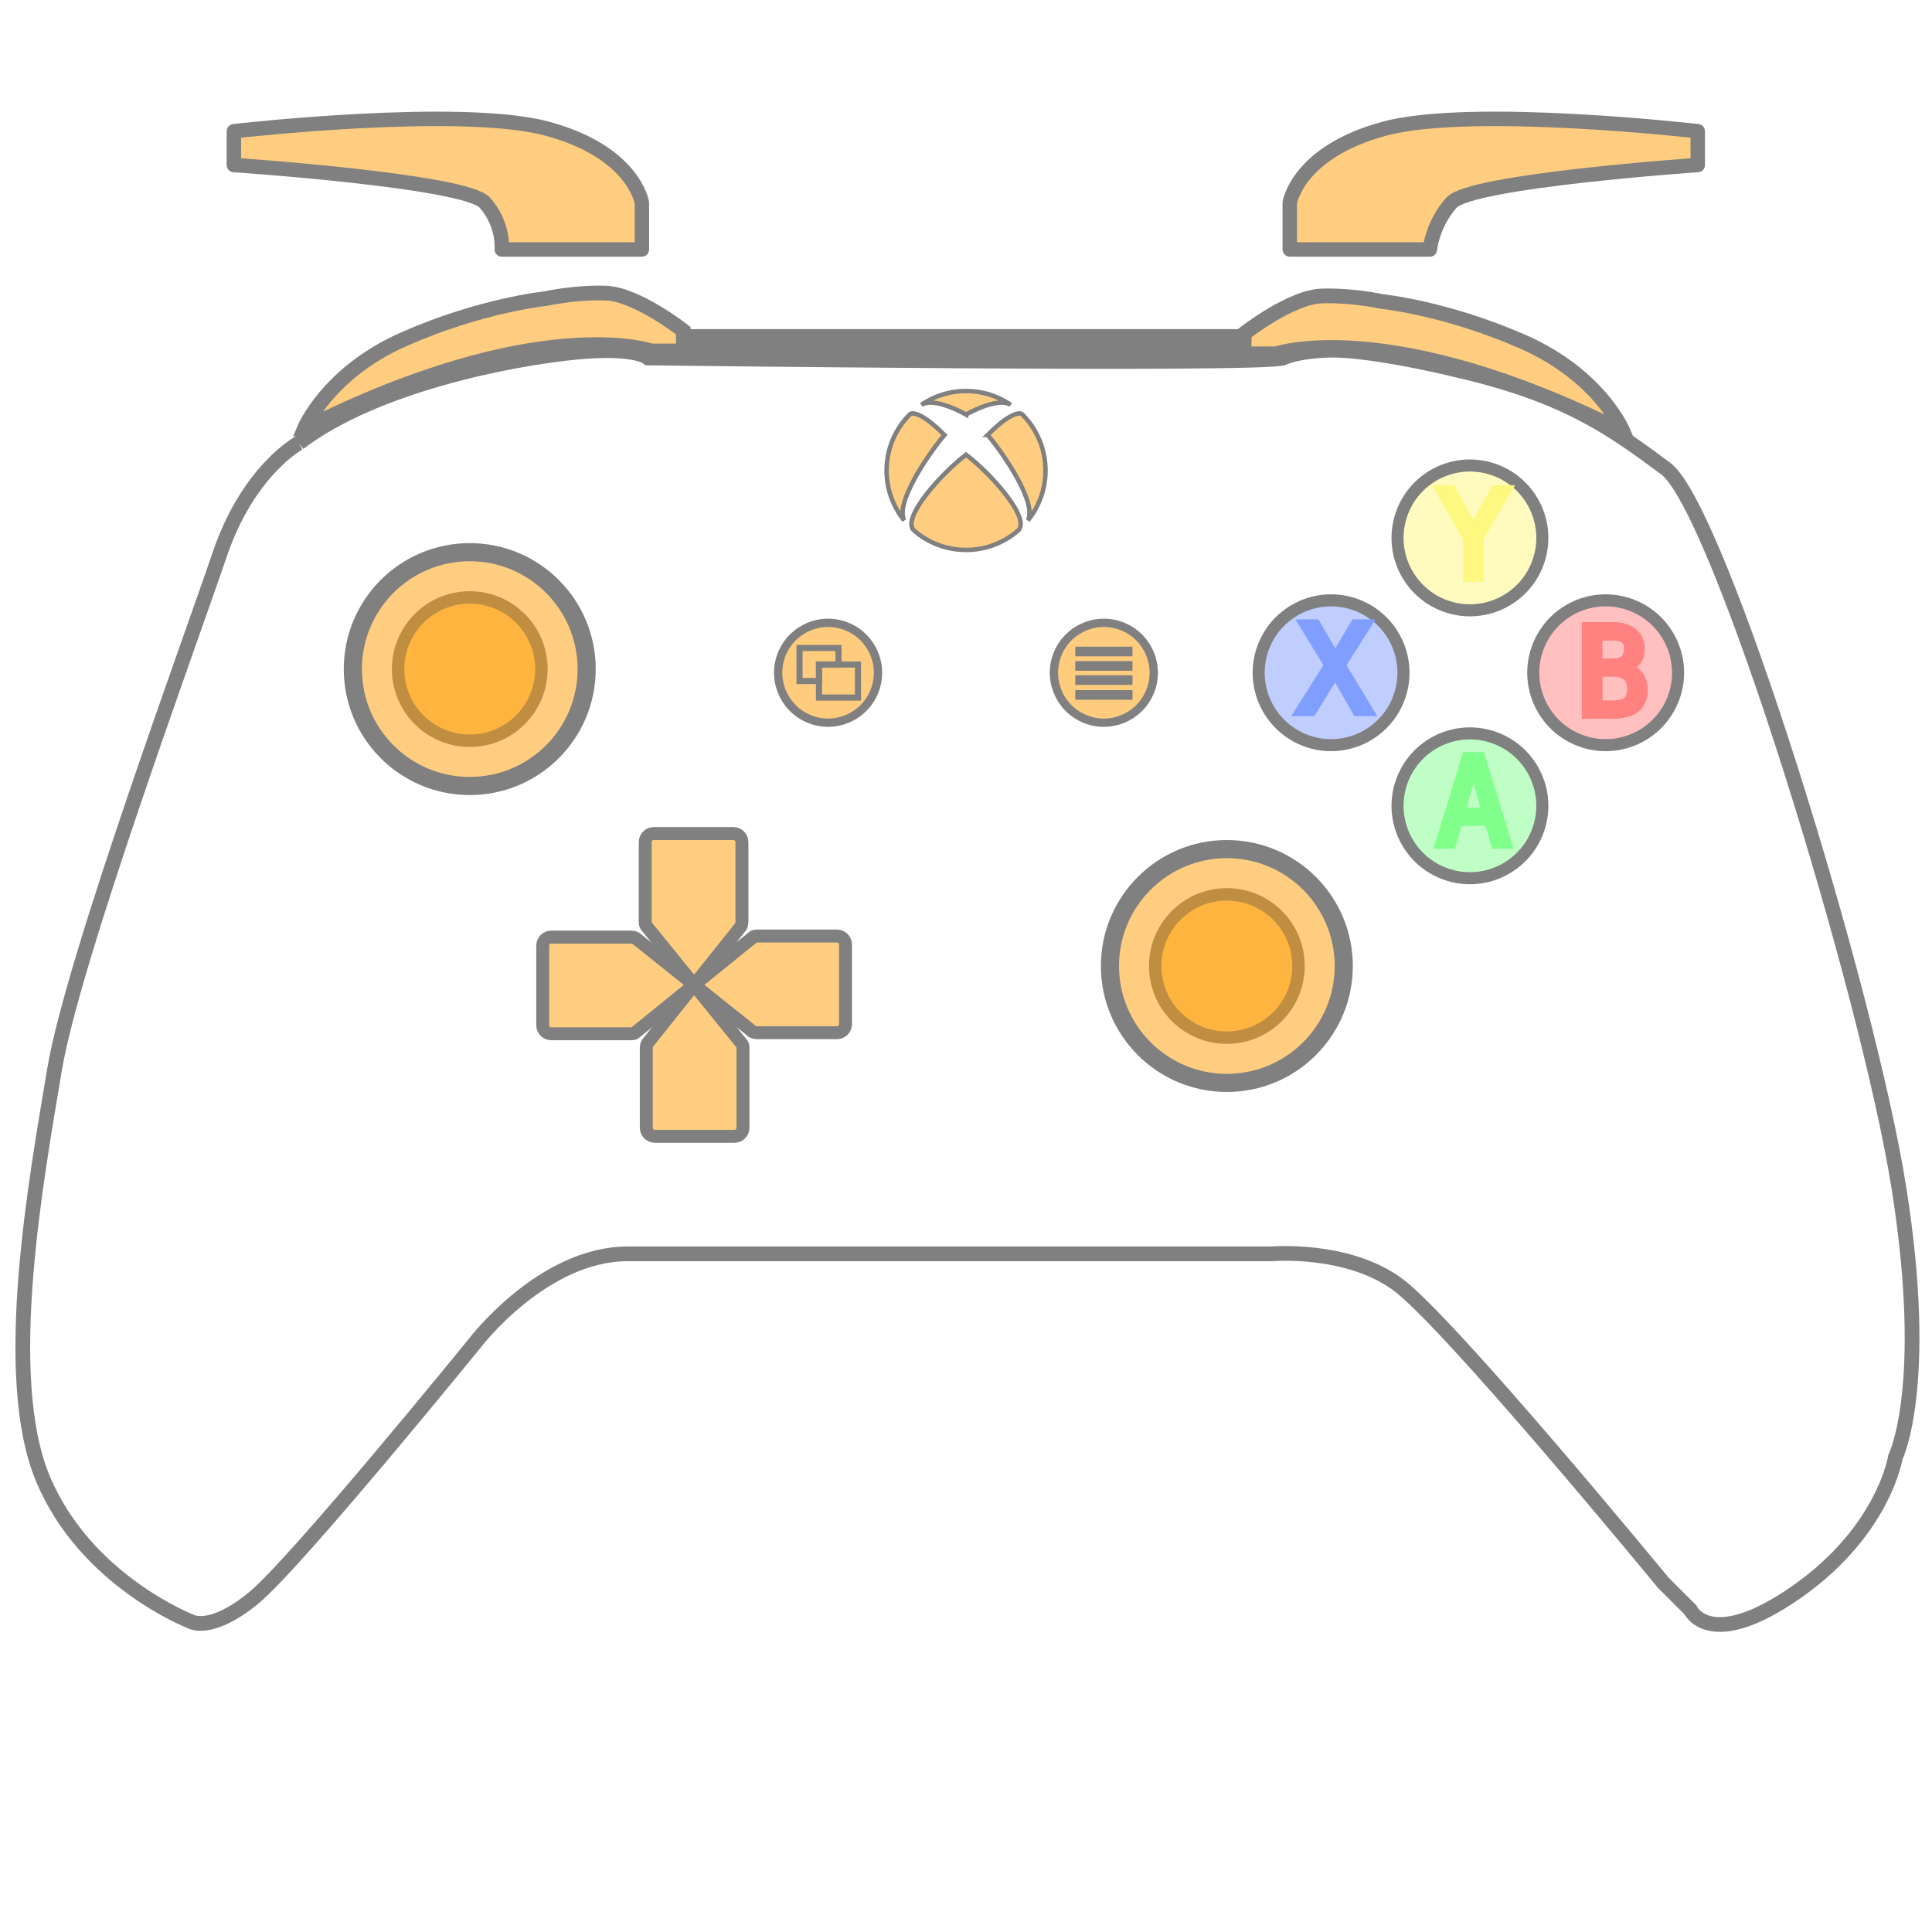
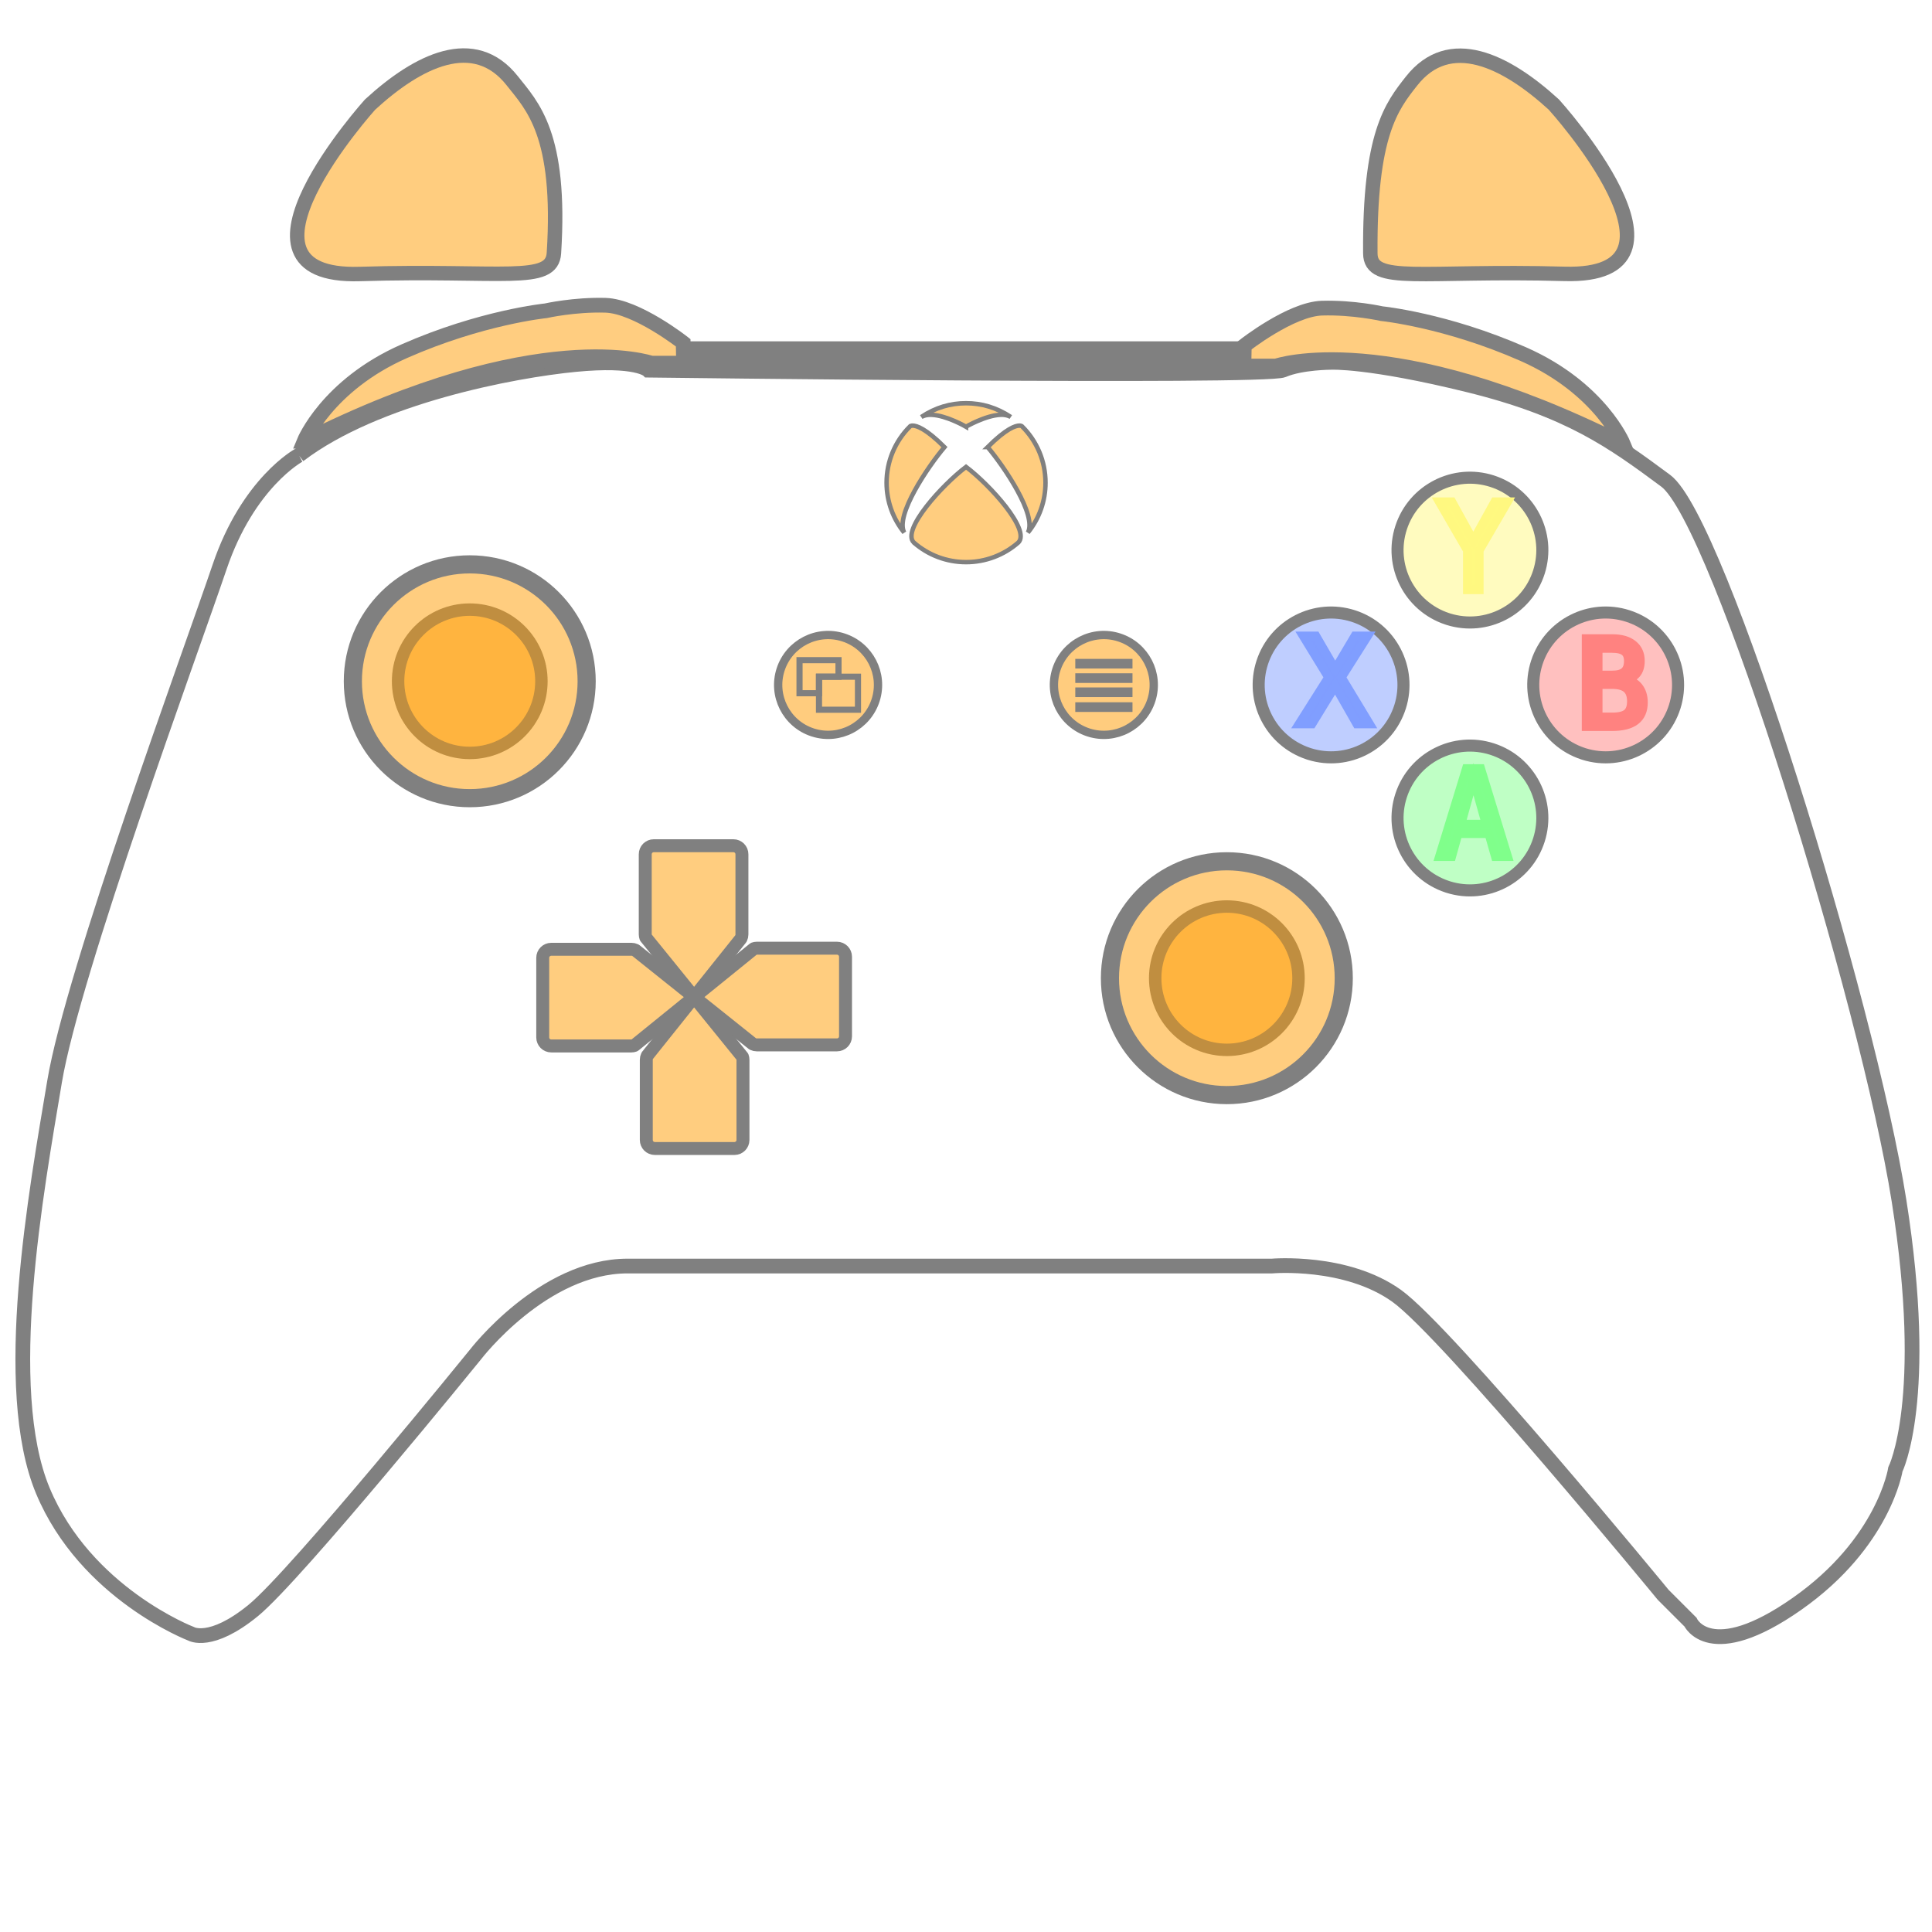
<svg xmlns="http://www.w3.org/2000/svg" width="1024" height="1024" version="1.1" viewBox="0 0 270.93 270.93">
-   <g>
+   <g transform="translate(-8.3333e-7 1.7082)">
    <g id="svg-gamepad_base_frame">
      <path d="m41.908 62.133s-7.106 3.826-11.115 15.67c-4.009 11.844-20.59 56.849-23.14 72.155-2.551 15.306-7.653 43.001-1.64 57.396s20.772 20.043 20.772 20.043 2.733 1.64 8.746-3.28c6.013-4.92 31.158-35.895 31.158-35.895s9.475-12.39 21.318-12.39h90.375s10.386-0.911 17.492 4.191c7.106 5.102 37.353 41.908 37.353 41.908l3.826 3.826s2.733 6.013 14.941-2.551c12.208-8.564 13.804-18.864 13.804-18.864s4.896-9.792 0.515-37.622c-4.381-27.83-25.253-95.471-32.726-101.01-7.473-5.54-13.572-9.953-27.602-13.415-14.03-3.462-19.314-3.189-19.314-3.189s-4.191 0-6.742 1.093c-2.551 1.093-89.034 0-89.034 0s-1.611-1.625-10.243-0.788c-8.632 0.837-27.889 4.444-38.746 12.723z" style="fill:none;mix-blend-mode:darken;paint-order:normal;stroke-width:2.065;stroke:#808080" />
      <rect x="97.341" y="47.197" width="75.585" height="1.539" ry="0" style="fill:none;mix-blend-mode:darken;paint-order:normal;stroke-width:2.081;stroke:#808080" />
    </g>
    <path id="svg-gamepad-btn-lb" d="m42.646 60.169s3.221-7.859 14.044-12.626c10.823-4.767 19.842-5.669 19.842-5.669s3.994-0.902 8.375-0.773c4.381 0.129 10.898 5.26 10.898 5.26l0.053 2.857h-4.509s-15.847-5.54-48.702 10.951z" style="fill-opacity:.497;fill:#ff9c00;mix-blend-mode:darken;paint-order:normal;stroke-width:2.065;stroke:#808080" />
    <path id="svg-gamepad-btn-rb" d="m227.65 60.572s-3.221-7.859-14.044-12.626c-10.823-4.767-19.842-5.669-19.842-5.669s-3.994-0.902-8.375-0.773c-4.381 0.129-10.898 5.26-10.898 5.26l-0.053 2.857h4.509s15.847-5.54 48.702 10.951z" style="fill-opacity:.497;fill:#ff9c00;mix-blend-mode:darken;paint-order:normal;stroke-width:2.065;stroke:#808080" />
    <g id="svg-gamepad-leftstick-g" style="mix-blend-mode:darken;paint-order:normal">
      <ellipse id="svg-gamepad-leftstick" cx="65.875" cy="93.828" rx="10.049" ry="10.049" style="fill-opacity:.503;fill:#ff9c00;paint-order:normal;stroke-width:1.743;stroke:#808080" />
      <circle id="svg-gamepad-btn-leftstick" cx="65.875" cy="93.828" r="16.394" style="fill-opacity:.503;fill:#ff9c00;paint-order:normal;stroke-width:2.543;stroke:#808080" />
    </g>
    <g id="svg-gamepad-rightstick-g" transform="translate(106.17 41.638)" style="mix-blend-mode:darken;paint-order:normal">
      <circle id="svg-gamepad-rightstick" cx="65.875" cy="93.828" r="10.049" style="fill-opacity:.503;fill:#ff9c00;paint-order:normal;stroke-width:1.743;stroke:#808080" />
      <circle id="svg-gamepad-btn-rightstick" cx="65.875" cy="93.828" r="16.394" style="fill-opacity:.503;fill:#ff9c00;paint-order:normal;stroke-width:2.543;stroke:#808080" />
    </g>
    <path id="svg-gamepad-btn-guide" d="m128.14 74.365a11.093 11.093 0 0 0 7.332 2.756 11.105 11.105 0 0 0 7.337-2.756c1.743-1.775-4.008-8.086-7.337-10.601-3.326 2.515-9.081 8.826-7.334 10.601zm10.362-13.376c2.321 2.75 6.948 9.577 5.641 11.989a11.089 11.089 0 0 0 2.47-6.996 11.095 11.095 0 0 0-3.315-7.926s-0.026-0.02-0.076-0.039a0.764 0.764 0 0 0-0.261-0.042c-0.55 0-1.844 0.403-4.463 3.014zm-10.78-2.97c-0.053 0.019-0.076 0.038-0.08 0.039a11.101 11.101 0 0 0-3.313 7.926c0 2.651 0.927 5.082 2.47 6.995-1.299-2.42 3.325-9.241 5.647-11.988-2.618-2.613-3.914-3.014-4.463-3.014a0.673 0.673 0 0 0-0.261 0.043v-2e-3zm7.749 0.116s-2.734-1.6-4.869-1.676c-0.839-0.03-1.352 0.274-1.413 0.314 1.992-1.337 4.109-1.937 6.269-1.937h0.013c2.167 0 4.276 0.599 6.282 1.935-0.062-0.042-0.57-0.345-1.411-0.314-2.136 0.076-4.871 1.671-4.871 1.671v0.004z" style="fill-opacity:.5;fill:#ff9c00;mix-blend-mode:darken;paint-order:normal;stroke-width:.626;stroke:#808080" p-id="7437" />
    <g id="svg-gamepad-btn-select-g" style="fill:none">
      <path id="svg-gamepad-btn-select" d="m152.6 100.99a7 7 0 0 1-4.46-8.815 7 7 0 0 1 8.797-4.496 7 7 0 0 1 4.531 8.779 7 7 0 0 1-8.761 4.567z" style="fill-opacity:.504;fill:#ff9c00;stroke-width:1.165;stroke:#808080" />
      <rect x="151.29" y="91.187" width="7.022" height=".354" style="fill:none;stroke:#808080" />
      <rect x="151.29" y="93.208" width="7.022" height=".354" style="fill:none;stroke:#808080" />
      <rect x="151.29" y="95.193" width="7.022" height=".354" style="fill:none;stroke:#808080" />
      <rect x="151.29" y="97.275" width="7.022" height=".354" style="fill:none;stroke:#808080" />
    </g>
    <g id="svg-gamepad-btn-share-g" style="fill:none">
      <path id="svg-gamepad-btn-share" d="m113.93 100.99a7 7 0 0 1-4.46-8.815 7 7 0 0 1 8.797-4.496 7 7 0 0 1 4.531 8.779 7 7 0 0 1-8.761 4.567z" style="fill-opacity:.504;fill:#ff9c00;stroke-width:1.165;stroke:#808080" />
      <path d="m112.12 90.87v4.633h2.733v-2.317h2.733v-2.317z" style="fill:none;stroke-width:.86;stroke:#808080" />
      <path d="m114.85 93.187v4.633h5.466v-4.633h-2.733z" style="fill:none;stroke-width:.86;stroke:#808080" />
    </g>
    <g id="svg-gamepad-btn-west" transform="translate(.63773)">
      <path id="svg-gamepad-btn-west-frame" d="m182.84 103.98a10.152 10.152 0 0 1-6.469-12.784 10.152 10.152 0 0 1 12.758-6.52 10.152 10.152 0 0 1 6.572 12.732 10.152 10.152 0 0 1-12.705 6.623z" style="fill-opacity:.5;fill:#809eff;stroke-width:1.69;stroke:#808080" />
      <text transform="matrix(1.302 0 0 1.302 -1011.2 -69.578)" style="fill:#809dff;font-family:Consolas;font-size:13.006px;font-variant-caps:normal;font-variant-east-asian:normal;font-variant-ligatures:normal;font-variant-numeric:normal;shape-inside:url(#rect17);stroke-width:.933;stroke:#809eff;white-space:pre" xml:space="preserve">
        <tspan x="915.967" y="130.103">X
</tspan>
      </text>
    </g>
    <g id="svg-gamepad-btn-north">
      <path id="svg-gamepad-btn-north-frame" d="m202.95 85.072a10.152 10.152 0 0 1-6.469-12.784 10.152 10.152 0 0 1 12.758-6.52 10.152 10.152 0 0 1 6.572 12.732 10.152 10.152 0 0 1-12.705 6.623z" style="fill-opacity:.5;fill:#fff980;stroke-width:1.69;stroke:#808080" />
      <text transform="matrix(1.302 0 0 1.302 -991.07 -88.392)" style="fill:#fff980;font-family:Consolas;font-size:13.006px;font-variant-caps:normal;font-variant-east-asian:normal;font-variant-ligatures:normal;font-variant-numeric:normal;shape-inside:url(#rect17-9);stroke-width:.933;stroke:#fff880;white-space:pre" xml:space="preserve">
        <tspan x="915.967" y="130.103">Y
</tspan>
      </text>
    </g>
    <g id="svg-gamepad-btn-east" transform="translate(-.54663)">
      <path id="svg-gamepad-btn-east-frame" d="m222.53 103.98a10.152 10.152 0 0 1-6.469-12.784 10.152 10.152 0 0 1 12.759-6.52 10.152 10.152 0 0 1 6.572 12.732 10.152 10.152 0 0 1-12.706 6.623z" style="fill-opacity:.5;fill:#ff8280;stroke-width:1.69;stroke:#808080" />
      <text transform="matrix(1.302 0 0 1.302 -970.98 -69.201)" style="fill:#ff8280;font-family:Consolas;font-size:13.006px;font-variant-caps:normal;font-variant-east-asian:normal;font-variant-ligatures:normal;font-variant-numeric:normal;shape-inside:url(#rect17-9-5);stroke-width:.933;stroke:#ff8280;white-space:pre" xml:space="preserve">
        <tspan x="915.967" y="130.103">B
</tspan>
      </text>
    </g>
    <g id="svg-gamepad-btn-south">
      <path id="svg-gamepad-btn-south-frame" d="m202.95 122.64a10.152 10.152 0 0 1-6.469-12.784 10.152 10.152 0 0 1 12.758-6.52 10.152 10.152 0 0 1 6.572 12.732 10.152 10.152 0 0 1-12.705 6.623z" style="fill-opacity:.5;fill:#80ff8c;stroke-width:1.69;stroke:#808080" />
      <text transform="matrix(1.302 0 0 1.302 -991.05 -50.977)" style="fill:#80ff8c;font-family:Consolas;font-size:13.006px;font-variant-caps:normal;font-variant-east-asian:normal;font-variant-ligatures:normal;font-variant-numeric:normal;shape-inside:url(#rect17-2);stroke-width:.933;stroke:#80ff8b;white-space:pre" xml:space="preserve">
        <tspan x="915.967" y="130.103">A
</tspan>
      </text>
    </g>
    <g>
      <path id="svg-gamepad-dpad-up" d="m91.685 116.89c-0.665 0-1.2 0.535-1.2 1.2v11.247c0 0.147 0.028 0.287 0.076 0.417 5.64e-4 2e-3 9.79e-4 3e-3 0.002 5e-3l0.482 0.594 6.295 7.767 6.31-7.894 0.238-0.298c0.013-0.024 0.026-0.048 0.038-0.072 0.075-0.157 0.117-0.333 0.117-0.519v-11.247c0-0.665-0.535-1.2-1.2-1.2z" style="fill-opacity:.503;fill:#ff9c00;stroke-linejoin:round;stroke-miterlimit:0;stroke-width:1.815;stroke:#808080" />
      <path id="svg-gamepad-dpad-down" d="m102.99 159.35c0.665 0 1.2-0.535 1.2-1.2v-11.247c0-0.147-0.028-0.287-0.076-0.417-5.7e-4 -2e-3 -9.8e-4 -3e-3 -2e-3 -5e-3l-0.482-0.594-6.295-7.767-6.31 7.894-0.238 0.298c-0.013 0.024-0.026 0.048-0.038 0.072-0.075 0.157-0.117 0.333-0.117 0.519v11.247c0 0.665 0.535 1.2 1.2 1.2z" style="fill-opacity:.503;fill:#ff9c00;stroke-linejoin:round;stroke-miterlimit:0;stroke-width:1.815;stroke:#808080" />
      <path id="svg-gamepad-dpad-left" d="m76.109 143.77c0 0.665 0.535 1.2 1.2 1.2h11.247c0.147 0 0.287-0.028 0.417-0.076 2e-3 -5.6e-4 3e-3 -9.8e-4 5e-3 -2e-3l0.594-0.482 7.767-6.295-7.894-6.31-0.298-0.238c-0.024-0.013-0.048-0.026-0.072-0.038-0.157-0.075-0.333-0.117-0.519-0.117h-11.247c-0.665 0-1.2 0.535-1.2 1.2z" style="fill-opacity:.503;fill:#ff9c00;stroke-linejoin:round;stroke-miterlimit:0;stroke-width:1.815;stroke:#808080" />
      <path id="svg-gamepad-dpad-right" d="m118.57 132.46c0-0.665-0.535-1.2-1.2-1.2h-11.247c-0.147 0-0.287 0.028-0.417 0.076-2e-3 5.6e-4 -3e-3 9.8e-4 -5e-3 2e-3l-0.594 0.482-7.767 6.295 7.894 6.31 0.298 0.238c0.024 0.013 0.048 0.026 0.072 0.038 0.157 0.075 0.333 0.117 0.519 0.117h11.247c0.665 0 1.2-0.535 1.2-1.2z" style="fill-opacity:.503;fill:#ff9c00;stroke-linejoin:round;stroke-miterlimit:0;stroke-width:1.815;stroke:#808080" />
    </g>
-     <path id="svg-gamepad-lefttrigger" d="m32.798 18.403s31.704-3.644 43.912-0.364c12.208 3.28 13.301 10.386 13.301 10.386l-1e-5 6.559h-19.649s0.364-3.462-2.369-6.559-35.195-5.284-35.195-5.284z" style="fill-opacity:.5;fill:#ff9c00;stroke-linejoin:round;stroke-width:2.026;stroke:#808080" />
-     <path id="svg-gamepad-righttrigger" d="m238.08 18.403s-31.704-3.644-43.912-0.364c-12.208 3.28-13.301 10.386-13.301 10.386v6.559h19.649s0.289-3.462 3.023-6.559c2.733-3.098 34.542-5.284 34.542-5.284z" style="fill-opacity:.5;fill:#ff9c00;stroke-linejoin:round;stroke-width:2.026;stroke:#808080" />
+     <path id="svg-gamepad-lefttrigger" d="m51.897 12.957c6.717-6.172 14.601-10.094 19.945-3.33 2.785 3.524 6.897 7.49 5.838 24.146-0.28 4.41-7.134 2.325-27.235 2.942-20.548 0.631 1.451-23.758 1.451-23.758z" style="fill-opacity:.5;fill:#ff9c00;stroke-linejoin:round;stroke-width:2.026;stroke:#808080" />
+     <path id="svg-gamepad-righttrigger" d="m217.89 12.945c-6.734-6.154-14.628-10.054-19.954-3.276-2.775 3.532-5.902 7.418-5.772 24.161 0.034 4.419 7.14 2.305 27.243 2.868 20.549 0.575-1.516-23.753-1.516-23.753z" style="fill-opacity:.5;fill:#ff9c00;stroke-linejoin:round;stroke-width:2.026;stroke:#808080" />
  </g>
</svg>
